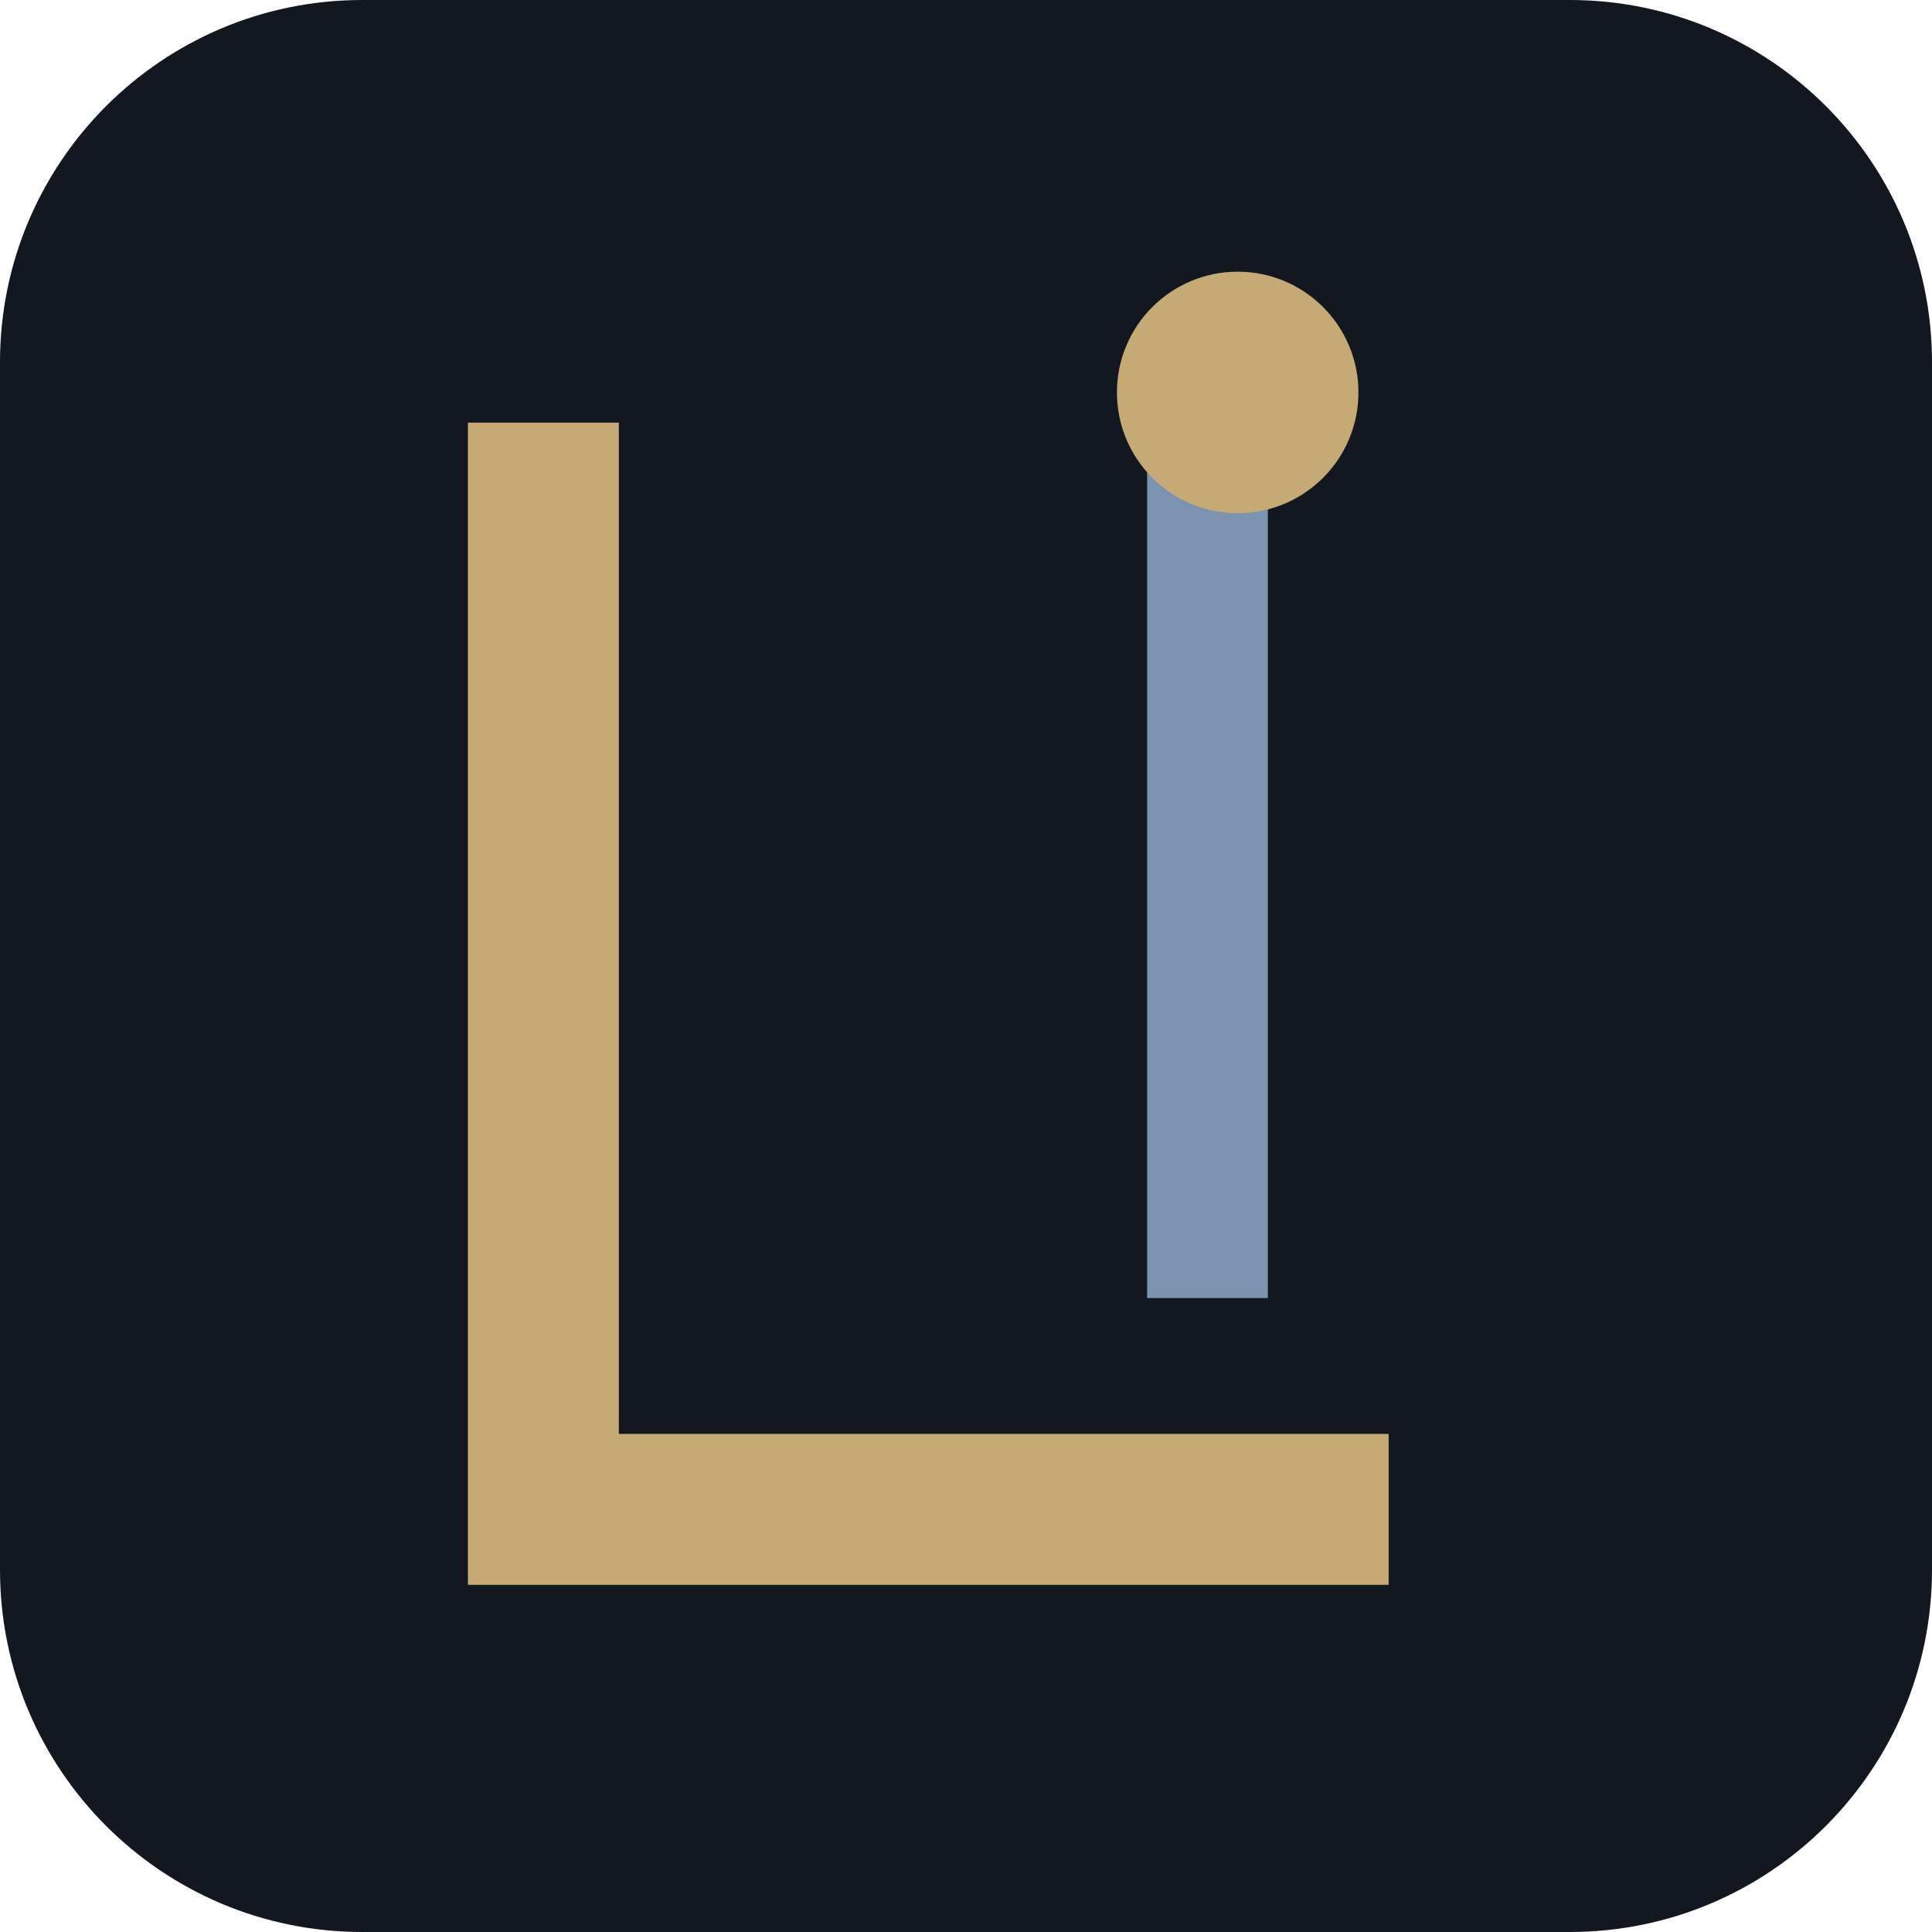
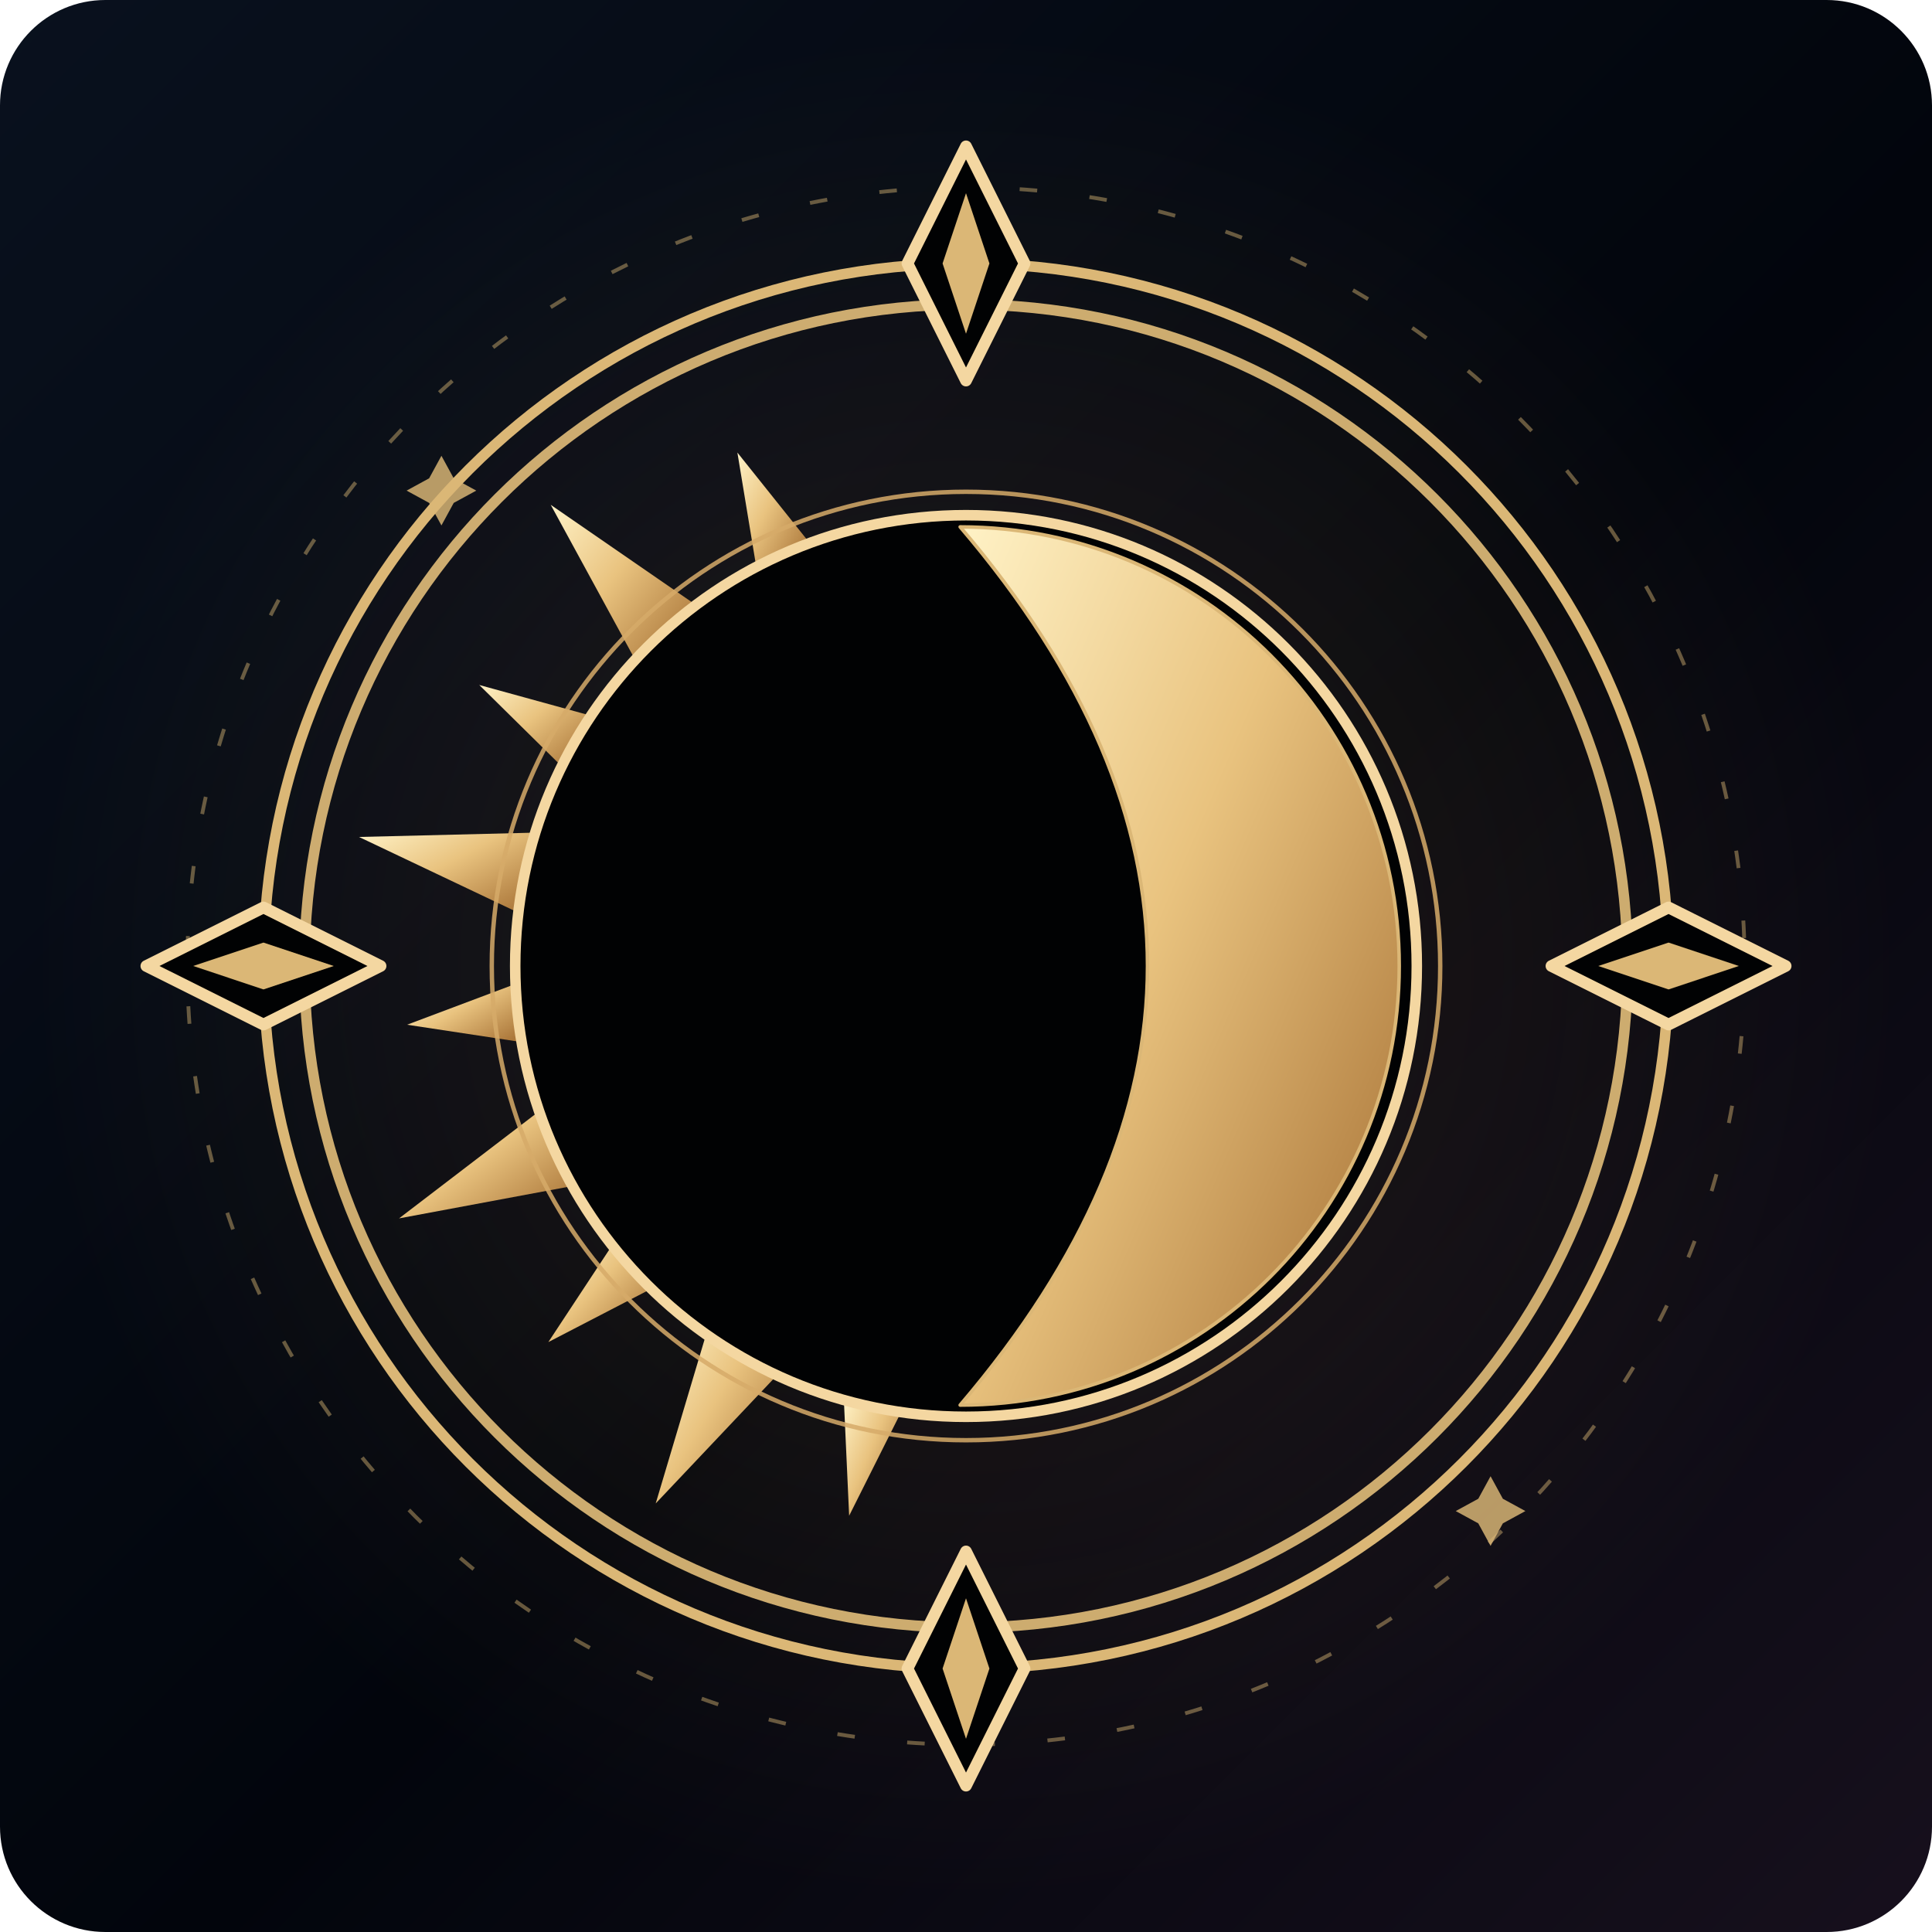
- <svg xmlns="http://www.w3.org/2000/svg" viewBox="0 0 64 64">
-   <rect width="64" height="64" rx="12" fill="#121720" />
-   <path d="M18 14V50H46" fill="none" stroke="#c6aa75" stroke-width="5" />
-   <path d="M40 14V43" fill="none" stroke="#7b93af" stroke-width="4" />
-   <circle cx="41" cy="13" r="4" fill="#c6aa75" />
+ <svg xmlns="http://www.w3.org/2000/svg" width="512" height="512" viewBox="-165 -165 330 330">
+   <defs>
+     <linearGradient id="bg" x1="0" x2="1" y1="0" y2="1">
+       <stop stop-color="#09111e" />
+       <stop offset=".55" stop-color="#02050c" />
+       <stop offset="1" stop-color="#17101d" />
+     </linearGradient>
+     <linearGradient id="gold" x1="0" x2="1" y1="0" y2=".85">
+       <stop stop-color="#fff2c6" />
+       <stop offset=".48" stop-color="#e9c37f" />
+       <stop offset="1" stop-color="#ac783b" />
+     </linearGradient>
+     <radialGradient id="shine">
+       <stop stop-color="#ba864e" stop-opacity=".17" />
+       <stop offset="1" stop-color="#ba864e" stop-opacity="0" />
+     </radialGradient>
+   </defs>
+   <rect x="-165" y="-165" width="330" height="330" rx="18" fill="url(#bg)" />
+   <circle r="163" fill="url(#shine)" />
+   <g stroke-linejoin="round">
+     <circle r="120" fill="none" stroke="#dbb776" stroke-width="1.8" />
+     <circle r="113" fill="none" stroke="#dbb776" stroke-width="1.8" opacity=".93" />
+     <circle r="133" fill="none" stroke="#dbb776" stroke-width=".65" stroke-dasharray="3 9" opacity=".45" />
+     <path d="M-11.09,76.2 L-19.96,93.9 L-20.86,74.12Z" fill="url(#gold)" />
+     <path d="M-32.29,69.9 L-53,91.8 L-44.39,62.91Z" fill="url(#gold)" />
+     <path d="M-53.76,55.13 L-71.34,64.24 L-60.44,47.7Z" fill="url(#gold)" />
+     <path d="M-67.21,37.58 L-96.84,43.11 L-72.9,24.8Z" fill="url(#gold)" />
+     <path d="M-75.89,13 L-95.47,10.03 L-76.94,3.06Z" fill="url(#gold)" />
+     <path d="M-76.46,-9.11 L-103.68,-22.04 L-73.55,-22.78Z" fill="url(#gold)" />
+     <path d="M-69.04,-34.09 L-83.14,-48 L-64.05,-42.75Z" fill="url(#gold)" />
+     <path d="M-56.51,-52.31 L-70.93,-78.77 L-46.12,-61.66Z" fill="url(#gold)" />
+     <path d="M-35.82,-68.16 L-39.05,-87.7 L-26.69,-72.23Z" fill="url(#gold)" />
+     <circle r="77" fill="#010203" stroke="#f4d7a1" stroke-width="1.8" />
+     <path d="M-1 -75 A75 75 0 0 1 -1 75 Q63 0 -1 -75Z" fill="url(#gold)" stroke="#dbb776" stroke-width=".6" />
+     <circle r="81" fill="none" stroke="#d6aa68" stroke-width=".75" opacity=".85" />
+     <path d="M0 -140 L10 -120 L0 -100 L-10 -120Z M0 140 L10 120 L0 100 L-10 120Z M-140 0 L-120 -10 L-100 0 L-120 10Z M140 0 L120 -10 L100 0 L120 10Z" fill="#010203" stroke="#f4d7a1" stroke-width="2" />
+     <path d="M0 -132 L4 -120 L0 -108 L-4 -120Z M0 132 L4 120 L0 108 L-4 120Z M-132 0 L-120 -4 L-108 0 L-120 4Z M132 0 L120 -4 L108 0 L120 4Z" fill="#dbb776" />
+     <g fill="#dbb776" opacity=".83">
+       <path d="M-85 -90l6 11 11 6 -11 6 -6 11 -6 -11 -11 -6 11 -6Z" transform="scale(.35) translate(-171,-159)" />
+       <path d="M85 90l6 11 11 6 -11 6 -6 11 -6 -11 -11 -6 11 -6Z" transform="scale(.35) translate(171,159)" />
+     </g>
+   </g>
</svg>
